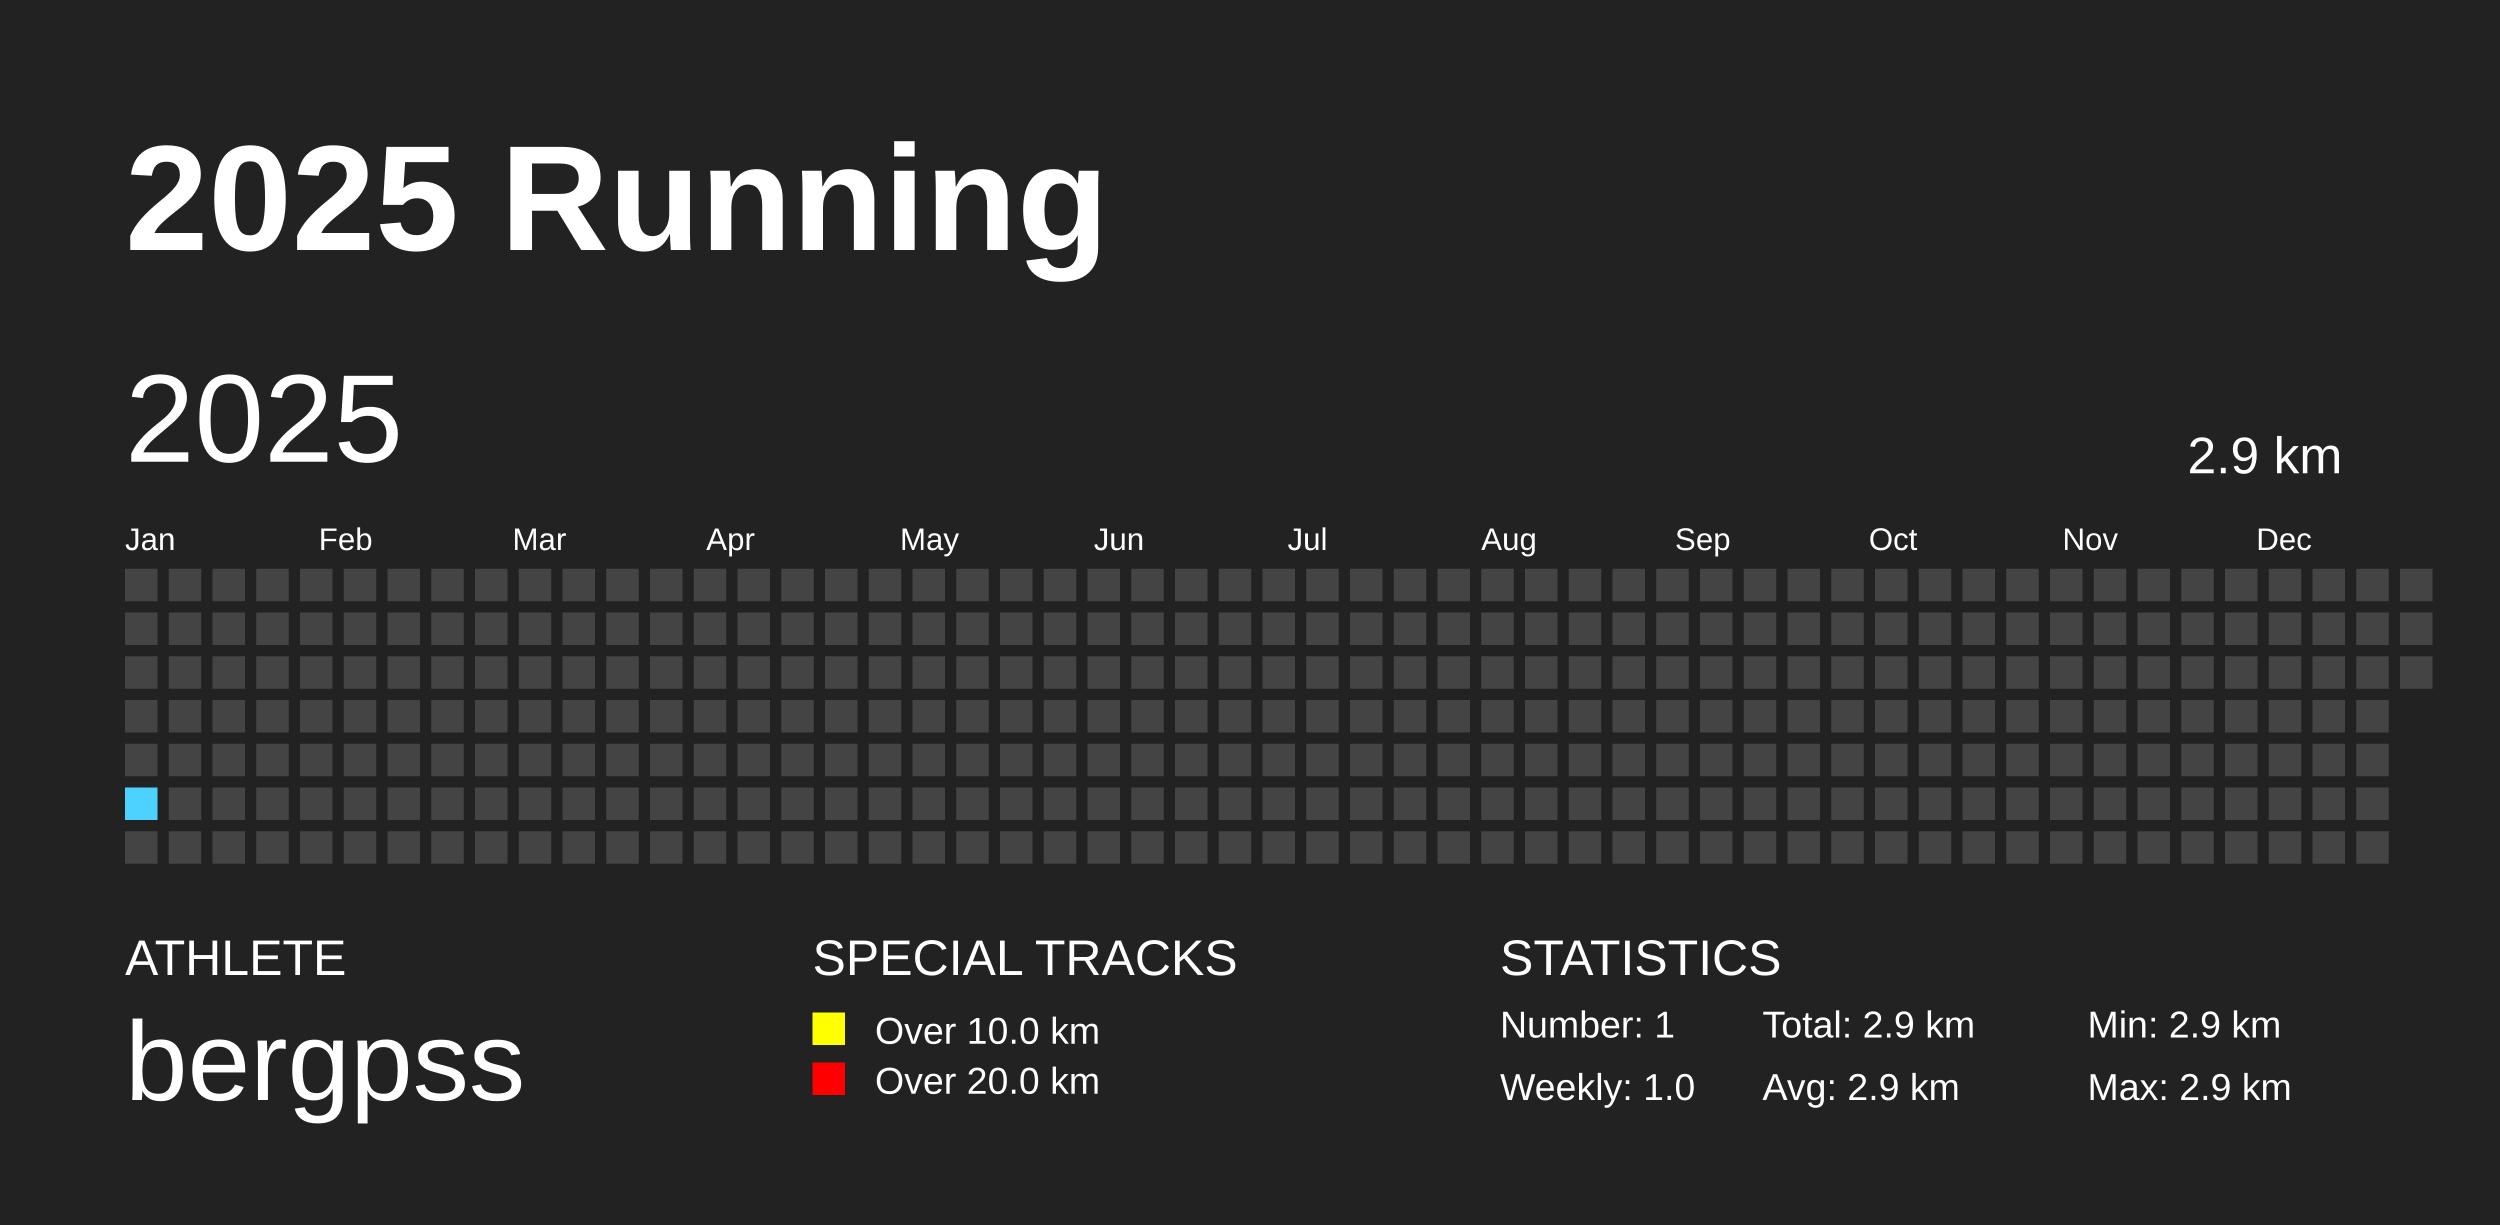
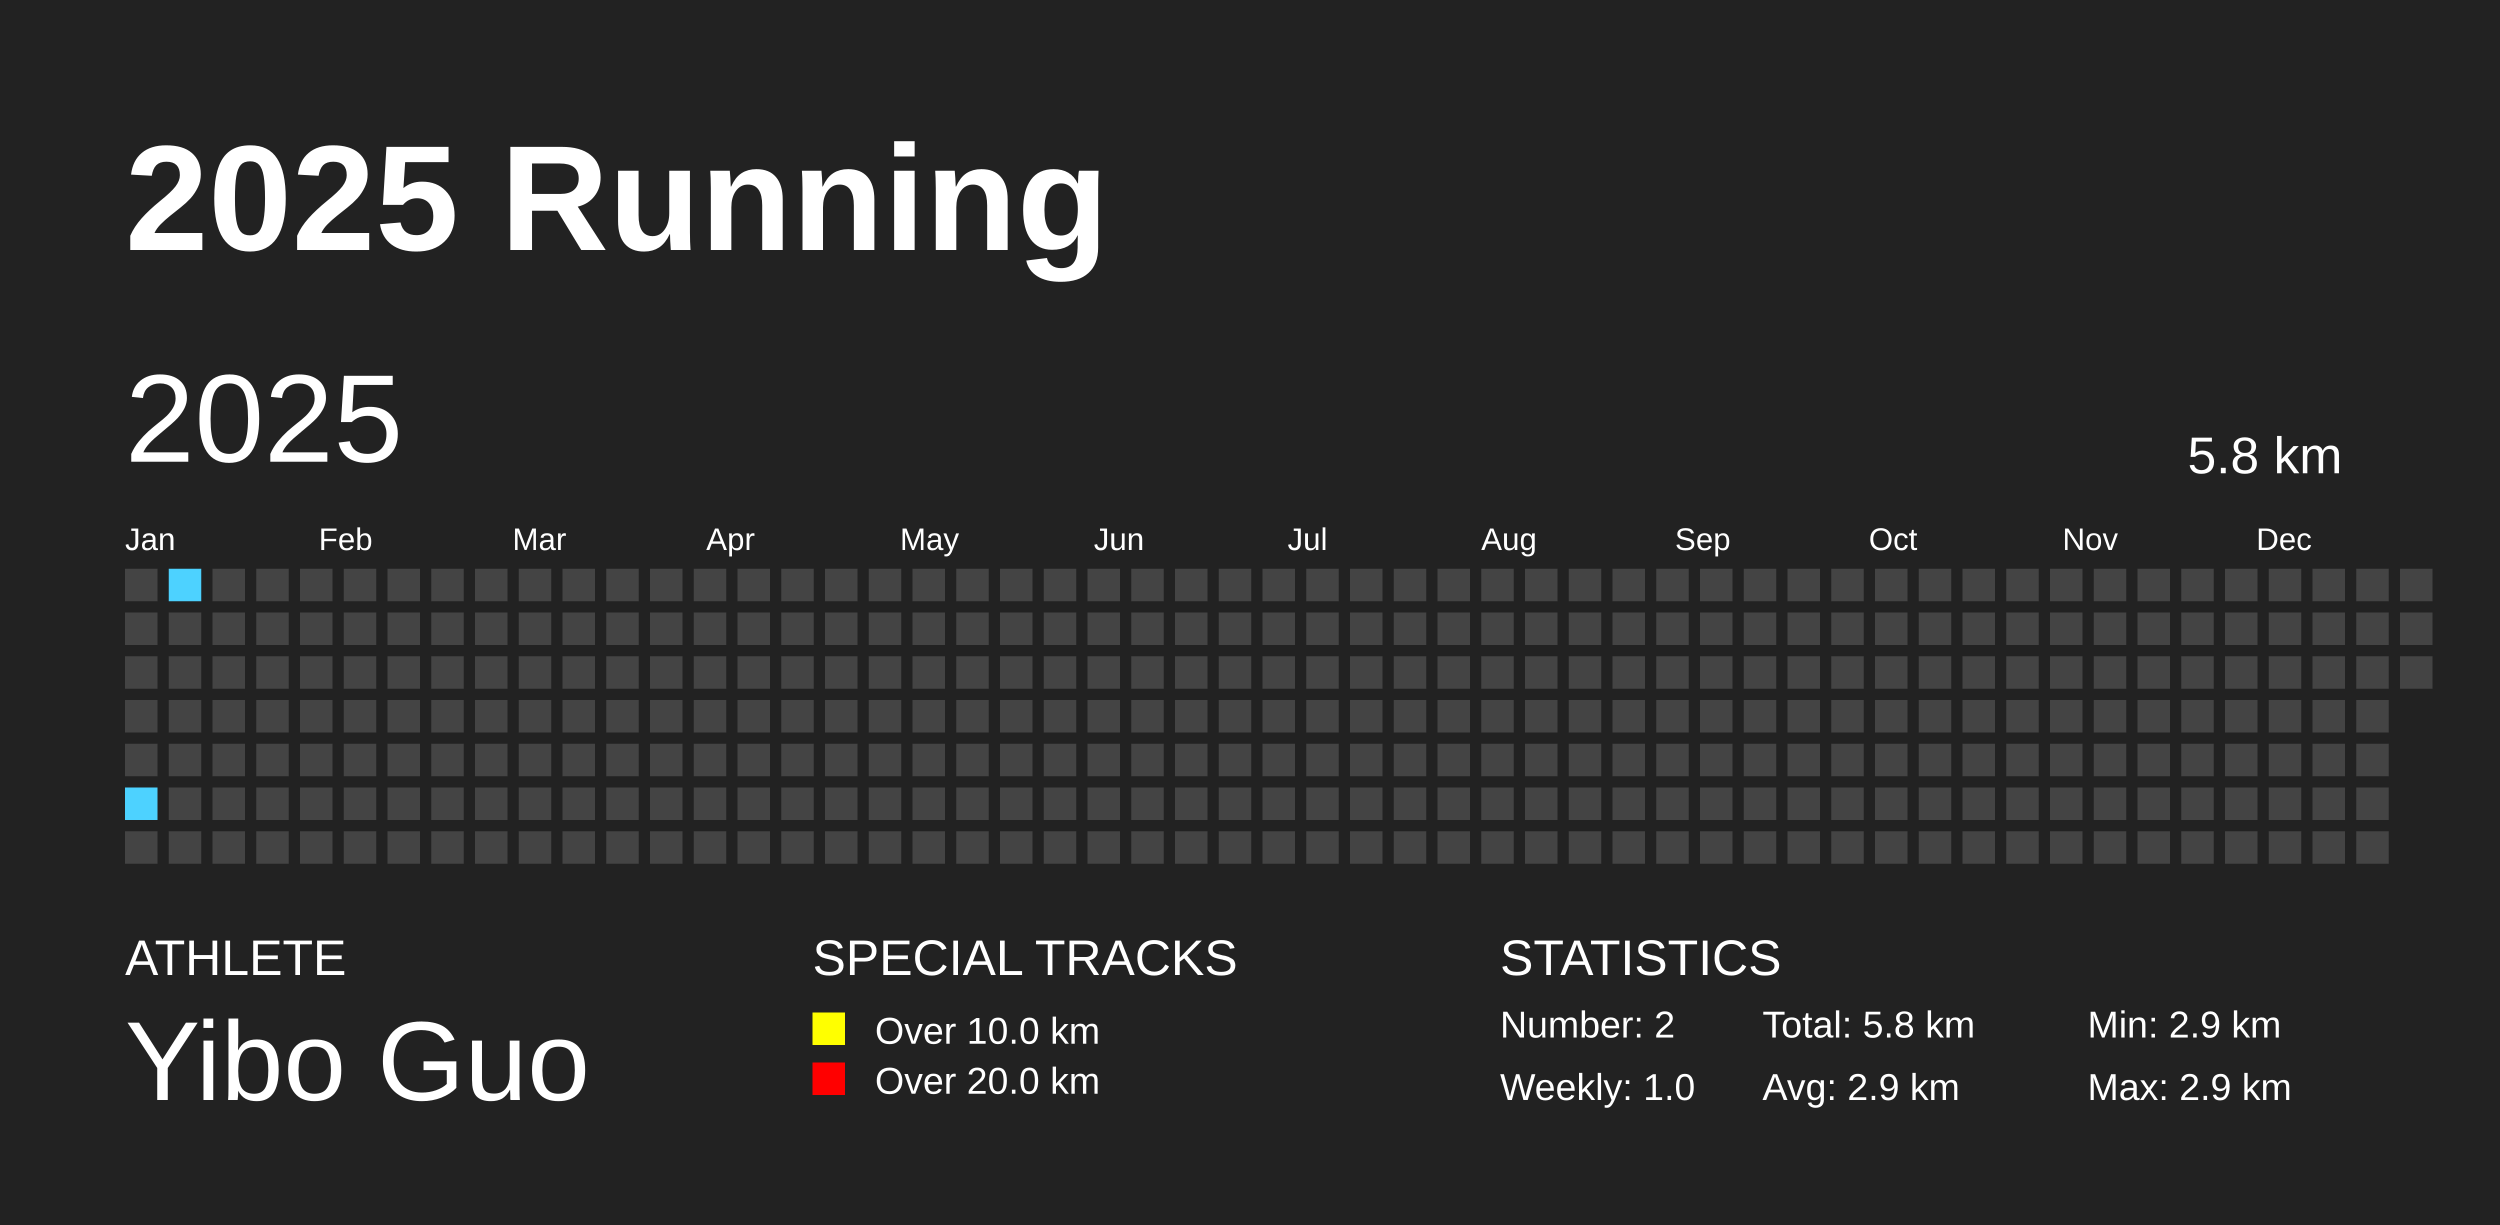
<svg xmlns="http://www.w3.org/2000/svg" baseProfile="full" height="98mm" version="1.1" viewBox="0,0,200,98" width="200mm">
  <defs />
  <rect fill="#222222" height="98" width="200" x="0" y="0" />
  <text fill="#FFFFFF" style="font-size:12px; font-family:Arial; font-weight:bold;" x="10" y="20">2025 Running</text>
  <text fill="#FFFFFF" style="font-size:4px; font-family:Arial" x="10" y="78">ATHLETE</text>
-   <text fill="#FFFFFF" style="font-size:9px; font-family:Arial" x="10" y="88">bergpss</text>
+   <text fill="#FFFFFF" style="font-size:9px; font-family:Arial" x="10" y="88">Yibo Guo</text>
  <text fill="#FFFFFF" style="font-size:4px; font-family:Arial" x="65" y="78">SPECIAL TRACKS</text>
  <rect fill="yellow" height="2.6" width="2.6" x="65" y="81" />
  <text fill="#FFFFFF" style="font-size:3px; font-family:Arial" x="70" y="83.5">Over 10.0 km</text>
  <rect fill="red" height="2.6" width="2.6" x="65" y="85" />
  <text fill="#FFFFFF" style="font-size:3px; font-family:Arial" x="70" y="87.5">Over 20.0 km</text>
  <text fill="#FFFFFF" style="font-size:4px; font-family:Arial" x="120" y="78">STATISTICS</text>
-   <text fill="#FFFFFF" style="font-size:3px; font-family:Arial" x="120" y="83">Number: 1</text>
+   <text fill="#FFFFFF" style="font-size:3px; font-family:Arial" x="120" y="83">Number: 2</text>
  <text fill="#FFFFFF" style="font-size:3px; font-family:Arial" x="120" y="88">Weekly: 1.0</text>
-   <text fill="#FFFFFF" style="font-size:3px; font-family:Arial" x="141" y="83">Total: 2.9 km</text>
+   <text fill="#FFFFFF" style="font-size:3px; font-family:Arial" x="141" y="83">Total: 5.8 km</text>
  <text fill="#FFFFFF" style="font-size:3px; font-family:Arial" x="141" y="88">Avg: 2.9 km</text>
  <text fill="#FFFFFF" style="font-size:3px; font-family:Arial" x="167" y="83">Min: 2.9 km</text>
  <text fill="#FFFFFF" style="font-size:3px; font-family:Arial" x="167" y="88">Max: 2.9 km</text>
  <text dominant-baseline="hanging" fill="#FFFFFF" style="font-size:10.0px; font-family:Arial;" x="10" y="30">2025</text>
-   <text dominant-baseline="hanging" fill="#FFFFFF" style="font-size:4.125px; font-family:Arial;" x="175" y="35">2.9 km</text>
+   <text dominant-baseline="hanging" fill="#FFFFFF" style="font-size:4.125px; font-family:Arial;" x="175" y="35">5.8 km</text>
  <text fill="#FFFFFF" style="font-size:2.5px; font-family:Arial" x="10.0" y="44">Jan</text>
  <text fill="#FFFFFF" style="font-size:2.5px; font-family:Arial" x="25.5" y="44">Feb</text>
  <text fill="#FFFFFF" style="font-size:2.5px; font-family:Arial" x="41.0" y="44">Mar</text>
  <text fill="#FFFFFF" style="font-size:2.5px; font-family:Arial" x="56.5" y="44">Apr</text>
  <text fill="#FFFFFF" style="font-size:2.5px; font-family:Arial" x="72.0" y="44">May</text>
  <text fill="#FFFFFF" style="font-size:2.5px; font-family:Arial" x="87.5" y="44">Jun</text>
  <text fill="#FFFFFF" style="font-size:2.5px; font-family:Arial" x="103.0" y="44">Jul</text>
  <text fill="#FFFFFF" style="font-size:2.5px; font-family:Arial" x="118.5" y="44">Aug</text>
  <text fill="#FFFFFF" style="font-size:2.5px; font-family:Arial" x="134.0" y="44">Sep</text>
  <text fill="#FFFFFF" style="font-size:2.5px; font-family:Arial" x="149.5" y="44">Oct</text>
  <text fill="#FFFFFF" style="font-size:2.5px; font-family:Arial" x="165.0" y="44">Nov</text>
  <text fill="#FFFFFF" style="font-size:2.5px; font-family:Arial" x="180.5" y="44">Dec</text>
  <rect fill="#444444" height="2.6" width="2.6" x="10.0" y="45.5" />
  <rect fill="#444444" height="2.6" width="2.6" x="10.0" y="49.0" />
  <rect fill="#444444" height="2.6" width="2.6" x="10.0" y="52.5" />
  <rect fill="#444444" height="2.6" width="2.6" x="10.0" y="56.0" />
  <rect fill="#444444" height="2.6" width="2.6" x="10.0" y="59.5" />
  <rect fill="#4DD2FF" height="2.6" width="2.6" x="10.0" y="63.0" />
  <rect fill="#444444" height="2.6" width="2.6" x="10.0" y="66.5" />
-   <rect fill="#444444" height="2.6" width="2.6" x="13.5" y="45.5" />
+   <rect fill="#4DD2FF" height="2.6" width="2.6" x="13.5" y="45.5" />
  <rect fill="#444444" height="2.6" width="2.6" x="13.5" y="49.0" />
  <rect fill="#444444" height="2.6" width="2.6" x="13.5" y="52.5" />
  <rect fill="#444444" height="2.6" width="2.6" x="13.5" y="56.0" />
  <rect fill="#444444" height="2.6" width="2.6" x="13.5" y="59.5" />
  <rect fill="#444444" height="2.6" width="2.6" x="13.5" y="63.0" />
  <rect fill="#444444" height="2.6" width="2.6" x="13.5" y="66.5" />
  <rect fill="#444444" height="2.6" width="2.6" x="17.0" y="45.5" />
  <rect fill="#444444" height="2.6" width="2.6" x="17.0" y="49.0" />
  <rect fill="#444444" height="2.6" width="2.6" x="17.0" y="52.5" />
  <rect fill="#444444" height="2.6" width="2.6" x="17.0" y="56.0" />
  <rect fill="#444444" height="2.6" width="2.6" x="17.0" y="59.5" />
  <rect fill="#444444" height="2.6" width="2.6" x="17.0" y="63.0" />
  <rect fill="#444444" height="2.6" width="2.6" x="17.0" y="66.5" />
  <rect fill="#444444" height="2.6" width="2.6" x="20.5" y="45.5" />
  <rect fill="#444444" height="2.6" width="2.6" x="20.5" y="49.0" />
  <rect fill="#444444" height="2.6" width="2.6" x="20.5" y="52.5" />
  <rect fill="#444444" height="2.6" width="2.6" x="20.5" y="56.0" />
  <rect fill="#444444" height="2.6" width="2.6" x="20.5" y="59.5" />
  <rect fill="#444444" height="2.6" width="2.6" x="20.5" y="63.0" />
  <rect fill="#444444" height="2.6" width="2.6" x="20.5" y="66.5" />
  <rect fill="#444444" height="2.6" width="2.6" x="24.0" y="45.5" />
  <rect fill="#444444" height="2.6" width="2.6" x="24.0" y="49.0" />
  <rect fill="#444444" height="2.6" width="2.6" x="24.0" y="52.5" />
  <rect fill="#444444" height="2.6" width="2.6" x="24.0" y="56.0" />
  <rect fill="#444444" height="2.6" width="2.6" x="24.0" y="59.5" />
  <rect fill="#444444" height="2.6" width="2.6" x="24.0" y="63.0" />
  <rect fill="#444444" height="2.6" width="2.6" x="24.0" y="66.5" />
  <rect fill="#444444" height="2.6" width="2.6" x="27.5" y="45.5" />
  <rect fill="#444444" height="2.6" width="2.6" x="27.5" y="49.0" />
  <rect fill="#444444" height="2.6" width="2.6" x="27.5" y="52.5" />
  <rect fill="#444444" height="2.6" width="2.6" x="27.5" y="56.0" />
  <rect fill="#444444" height="2.6" width="2.6" x="27.5" y="59.5" />
  <rect fill="#444444" height="2.6" width="2.6" x="27.5" y="63.0" />
  <rect fill="#444444" height="2.6" width="2.6" x="27.5" y="66.5" />
  <rect fill="#444444" height="2.6" width="2.6" x="31.0" y="45.5" />
  <rect fill="#444444" height="2.6" width="2.6" x="31.0" y="49.0" />
  <rect fill="#444444" height="2.6" width="2.6" x="31.0" y="52.5" />
  <rect fill="#444444" height="2.6" width="2.6" x="31.0" y="56.0" />
  <rect fill="#444444" height="2.6" width="2.6" x="31.0" y="59.5" />
  <rect fill="#444444" height="2.6" width="2.6" x="31.0" y="63.0" />
  <rect fill="#444444" height="2.6" width="2.6" x="31.0" y="66.5" />
  <rect fill="#444444" height="2.6" width="2.6" x="34.5" y="45.5" />
  <rect fill="#444444" height="2.6" width="2.6" x="34.5" y="49.0" />
  <rect fill="#444444" height="2.6" width="2.6" x="34.5" y="52.5" />
  <rect fill="#444444" height="2.6" width="2.6" x="34.5" y="56.0" />
  <rect fill="#444444" height="2.6" width="2.6" x="34.5" y="59.5" />
  <rect fill="#444444" height="2.6" width="2.6" x="34.5" y="63.0" />
  <rect fill="#444444" height="2.6" width="2.6" x="34.5" y="66.5" />
  <rect fill="#444444" height="2.6" width="2.6" x="38.0" y="45.5" />
  <rect fill="#444444" height="2.6" width="2.6" x="38.0" y="49.0" />
  <rect fill="#444444" height="2.6" width="2.6" x="38.0" y="52.5" />
  <rect fill="#444444" height="2.6" width="2.6" x="38.0" y="56.0" />
  <rect fill="#444444" height="2.6" width="2.6" x="38.0" y="59.5" />
  <rect fill="#444444" height="2.6" width="2.6" x="38.0" y="63.0" />
  <rect fill="#444444" height="2.6" width="2.6" x="38.0" y="66.5" />
  <rect fill="#444444" height="2.6" width="2.6" x="41.5" y="45.5" />
  <rect fill="#444444" height="2.6" width="2.6" x="41.5" y="49.0" />
  <rect fill="#444444" height="2.6" width="2.6" x="41.5" y="52.5" />
  <rect fill="#444444" height="2.6" width="2.6" x="41.5" y="56.0" />
  <rect fill="#444444" height="2.6" width="2.6" x="41.5" y="59.5" />
  <rect fill="#444444" height="2.6" width="2.6" x="41.5" y="63.0" />
  <rect fill="#444444" height="2.6" width="2.6" x="41.5" y="66.5" />
  <rect fill="#444444" height="2.6" width="2.6" x="45.0" y="45.5" />
  <rect fill="#444444" height="2.6" width="2.6" x="45.0" y="49.0" />
  <rect fill="#444444" height="2.6" width="2.6" x="45.0" y="52.5" />
  <rect fill="#444444" height="2.6" width="2.6" x="45.0" y="56.0" />
  <rect fill="#444444" height="2.6" width="2.6" x="45.0" y="59.5" />
  <rect fill="#444444" height="2.6" width="2.6" x="45.0" y="63.0" />
  <rect fill="#444444" height="2.6" width="2.6" x="45.0" y="66.5" />
  <rect fill="#444444" height="2.6" width="2.6" x="48.5" y="45.5" />
  <rect fill="#444444" height="2.6" width="2.6" x="48.5" y="49.0" />
  <rect fill="#444444" height="2.6" width="2.6" x="48.5" y="52.5" />
  <rect fill="#444444" height="2.6" width="2.6" x="48.5" y="56.0" />
  <rect fill="#444444" height="2.6" width="2.6" x="48.5" y="59.5" />
  <rect fill="#444444" height="2.6" width="2.6" x="48.5" y="63.0" />
  <rect fill="#444444" height="2.6" width="2.6" x="48.5" y="66.5" />
  <rect fill="#444444" height="2.6" width="2.6" x="52.0" y="45.5" />
  <rect fill="#444444" height="2.6" width="2.6" x="52.0" y="49.0" />
  <rect fill="#444444" height="2.6" width="2.6" x="52.0" y="52.5" />
  <rect fill="#444444" height="2.6" width="2.6" x="52.0" y="56.0" />
  <rect fill="#444444" height="2.6" width="2.6" x="52.0" y="59.5" />
  <rect fill="#444444" height="2.6" width="2.6" x="52.0" y="63.0" />
  <rect fill="#444444" height="2.6" width="2.6" x="52.0" y="66.5" />
  <rect fill="#444444" height="2.6" width="2.6" x="55.5" y="45.5" />
  <rect fill="#444444" height="2.6" width="2.6" x="55.5" y="49.0" />
  <rect fill="#444444" height="2.6" width="2.6" x="55.5" y="52.5" />
  <rect fill="#444444" height="2.6" width="2.6" x="55.5" y="56.0" />
  <rect fill="#444444" height="2.6" width="2.6" x="55.5" y="59.5" />
  <rect fill="#444444" height="2.6" width="2.6" x="55.5" y="63.0" />
  <rect fill="#444444" height="2.6" width="2.6" x="55.5" y="66.5" />
  <rect fill="#444444" height="2.6" width="2.6" x="59.0" y="45.5" />
  <rect fill="#444444" height="2.6" width="2.6" x="59.0" y="49.0" />
  <rect fill="#444444" height="2.6" width="2.6" x="59.0" y="52.5" />
  <rect fill="#444444" height="2.6" width="2.6" x="59.0" y="56.0" />
  <rect fill="#444444" height="2.6" width="2.6" x="59.0" y="59.5" />
  <rect fill="#444444" height="2.6" width="2.6" x="59.0" y="63.0" />
  <rect fill="#444444" height="2.6" width="2.6" x="59.0" y="66.5" />
  <rect fill="#444444" height="2.6" width="2.6" x="62.5" y="45.5" />
  <rect fill="#444444" height="2.6" width="2.6" x="62.5" y="49.0" />
  <rect fill="#444444" height="2.6" width="2.6" x="62.5" y="52.5" />
  <rect fill="#444444" height="2.6" width="2.6" x="62.5" y="56.0" />
  <rect fill="#444444" height="2.6" width="2.6" x="62.5" y="59.5" />
  <rect fill="#444444" height="2.6" width="2.6" x="62.5" y="63.0" />
  <rect fill="#444444" height="2.6" width="2.6" x="62.5" y="66.5" />
  <rect fill="#444444" height="2.6" width="2.6" x="66.0" y="45.5" />
  <rect fill="#444444" height="2.6" width="2.6" x="66.0" y="49.0" />
  <rect fill="#444444" height="2.6" width="2.6" x="66.0" y="52.5" />
  <rect fill="#444444" height="2.6" width="2.6" x="66.0" y="56.0" />
  <rect fill="#444444" height="2.6" width="2.6" x="66.0" y="59.5" />
  <rect fill="#444444" height="2.6" width="2.6" x="66.0" y="63.0" />
  <rect fill="#444444" height="2.6" width="2.6" x="66.0" y="66.5" />
  <rect fill="#444444" height="2.6" width="2.6" x="69.5" y="45.5" />
  <rect fill="#444444" height="2.6" width="2.6" x="69.5" y="49.0" />
  <rect fill="#444444" height="2.6" width="2.6" x="69.5" y="52.5" />
  <rect fill="#444444" height="2.6" width="2.6" x="69.5" y="56.0" />
  <rect fill="#444444" height="2.6" width="2.6" x="69.5" y="59.5" />
  <rect fill="#444444" height="2.6" width="2.6" x="69.5" y="63.0" />
  <rect fill="#444444" height="2.6" width="2.6" x="69.5" y="66.5" />
  <rect fill="#444444" height="2.6" width="2.6" x="73.0" y="45.5" />
  <rect fill="#444444" height="2.6" width="2.6" x="73.0" y="49.0" />
  <rect fill="#444444" height="2.6" width="2.6" x="73.0" y="52.5" />
  <rect fill="#444444" height="2.6" width="2.6" x="73.0" y="56.0" />
  <rect fill="#444444" height="2.6" width="2.6" x="73.0" y="59.5" />
  <rect fill="#444444" height="2.6" width="2.6" x="73.0" y="63.0" />
  <rect fill="#444444" height="2.6" width="2.6" x="73.0" y="66.5" />
  <rect fill="#444444" height="2.6" width="2.6" x="76.5" y="45.5" />
  <rect fill="#444444" height="2.6" width="2.6" x="76.5" y="49.0" />
  <rect fill="#444444" height="2.6" width="2.6" x="76.5" y="52.5" />
  <rect fill="#444444" height="2.6" width="2.6" x="76.5" y="56.0" />
  <rect fill="#444444" height="2.6" width="2.6" x="76.5" y="59.5" />
  <rect fill="#444444" height="2.6" width="2.6" x="76.5" y="63.0" />
  <rect fill="#444444" height="2.6" width="2.6" x="76.5" y="66.5" />
  <rect fill="#444444" height="2.6" width="2.6" x="80.0" y="45.5" />
  <rect fill="#444444" height="2.6" width="2.6" x="80.0" y="49.0" />
  <rect fill="#444444" height="2.6" width="2.6" x="80.0" y="52.5" />
  <rect fill="#444444" height="2.6" width="2.6" x="80.0" y="56.0" />
  <rect fill="#444444" height="2.6" width="2.6" x="80.0" y="59.5" />
  <rect fill="#444444" height="2.6" width="2.6" x="80.0" y="63.0" />
  <rect fill="#444444" height="2.6" width="2.6" x="80.0" y="66.5" />
  <rect fill="#444444" height="2.6" width="2.6" x="83.5" y="45.5" />
  <rect fill="#444444" height="2.6" width="2.6" x="83.5" y="49.0" />
  <rect fill="#444444" height="2.6" width="2.6" x="83.5" y="52.5" />
  <rect fill="#444444" height="2.6" width="2.6" x="83.5" y="56.0" />
  <rect fill="#444444" height="2.6" width="2.6" x="83.5" y="59.5" />
  <rect fill="#444444" height="2.6" width="2.6" x="83.5" y="63.0" />
  <rect fill="#444444" height="2.6" width="2.6" x="83.5" y="66.5" />
  <rect fill="#444444" height="2.6" width="2.6" x="87.0" y="45.5" />
  <rect fill="#444444" height="2.6" width="2.6" x="87.0" y="49.0" />
  <rect fill="#444444" height="2.6" width="2.6" x="87.0" y="52.5" />
  <rect fill="#444444" height="2.6" width="2.6" x="87.0" y="56.0" />
  <rect fill="#444444" height="2.6" width="2.6" x="87.0" y="59.5" />
  <rect fill="#444444" height="2.6" width="2.6" x="87.0" y="63.0" />
  <rect fill="#444444" height="2.6" width="2.6" x="87.0" y="66.5" />
  <rect fill="#444444" height="2.6" width="2.6" x="90.5" y="45.5" />
  <rect fill="#444444" height="2.6" width="2.6" x="90.5" y="49.0" />
  <rect fill="#444444" height="2.6" width="2.6" x="90.5" y="52.5" />
  <rect fill="#444444" height="2.6" width="2.6" x="90.5" y="56.0" />
  <rect fill="#444444" height="2.6" width="2.6" x="90.5" y="59.5" />
  <rect fill="#444444" height="2.6" width="2.6" x="90.5" y="63.0" />
  <rect fill="#444444" height="2.6" width="2.6" x="90.5" y="66.5" />
  <rect fill="#444444" height="2.6" width="2.6" x="94.0" y="45.5" />
  <rect fill="#444444" height="2.6" width="2.6" x="94.0" y="49.0" />
  <rect fill="#444444" height="2.6" width="2.6" x="94.0" y="52.5" />
  <rect fill="#444444" height="2.6" width="2.6" x="94.0" y="56.0" />
  <rect fill="#444444" height="2.6" width="2.6" x="94.0" y="59.5" />
  <rect fill="#444444" height="2.6" width="2.6" x="94.0" y="63.0" />
  <rect fill="#444444" height="2.6" width="2.6" x="94.0" y="66.5" />
  <rect fill="#444444" height="2.6" width="2.6" x="97.5" y="45.5" />
  <rect fill="#444444" height="2.6" width="2.6" x="97.5" y="49.0" />
  <rect fill="#444444" height="2.6" width="2.6" x="97.5" y="52.5" />
  <rect fill="#444444" height="2.6" width="2.6" x="97.5" y="56.0" />
  <rect fill="#444444" height="2.6" width="2.6" x="97.5" y="59.5" />
  <rect fill="#444444" height="2.6" width="2.6" x="97.5" y="63.0" />
  <rect fill="#444444" height="2.6" width="2.6" x="97.5" y="66.5" />
  <rect fill="#444444" height="2.6" width="2.6" x="101.0" y="45.5" />
  <rect fill="#444444" height="2.6" width="2.6" x="101.0" y="49.0" />
  <rect fill="#444444" height="2.6" width="2.6" x="101.0" y="52.5" />
  <rect fill="#444444" height="2.6" width="2.6" x="101.0" y="56.0" />
  <rect fill="#444444" height="2.6" width="2.6" x="101.0" y="59.5" />
  <rect fill="#444444" height="2.6" width="2.6" x="101.0" y="63.0" />
  <rect fill="#444444" height="2.6" width="2.6" x="101.0" y="66.5" />
  <rect fill="#444444" height="2.6" width="2.6" x="104.5" y="45.5" />
  <rect fill="#444444" height="2.6" width="2.6" x="104.5" y="49.0" />
  <rect fill="#444444" height="2.6" width="2.6" x="104.5" y="52.5" />
  <rect fill="#444444" height="2.6" width="2.6" x="104.5" y="56.0" />
  <rect fill="#444444" height="2.6" width="2.6" x="104.5" y="59.5" />
  <rect fill="#444444" height="2.6" width="2.6" x="104.5" y="63.0" />
  <rect fill="#444444" height="2.6" width="2.6" x="104.5" y="66.5" />
  <rect fill="#444444" height="2.6" width="2.6" x="108.0" y="45.5" />
  <rect fill="#444444" height="2.6" width="2.6" x="108.0" y="49.0" />
  <rect fill="#444444" height="2.6" width="2.6" x="108.0" y="52.5" />
  <rect fill="#444444" height="2.6" width="2.6" x="108.0" y="56.0" />
  <rect fill="#444444" height="2.6" width="2.6" x="108.0" y="59.5" />
  <rect fill="#444444" height="2.6" width="2.6" x="108.0" y="63.0" />
  <rect fill="#444444" height="2.6" width="2.6" x="108.0" y="66.5" />
  <rect fill="#444444" height="2.6" width="2.6" x="111.5" y="45.5" />
  <rect fill="#444444" height="2.6" width="2.6" x="111.5" y="49.0" />
  <rect fill="#444444" height="2.6" width="2.6" x="111.5" y="52.5" />
  <rect fill="#444444" height="2.6" width="2.6" x="111.5" y="56.0" />
  <rect fill="#444444" height="2.6" width="2.6" x="111.5" y="59.5" />
  <rect fill="#444444" height="2.6" width="2.6" x="111.5" y="63.0" />
  <rect fill="#444444" height="2.6" width="2.6" x="111.5" y="66.5" />
  <rect fill="#444444" height="2.6" width="2.6" x="115.0" y="45.5" />
  <rect fill="#444444" height="2.6" width="2.6" x="115.0" y="49.0" />
  <rect fill="#444444" height="2.6" width="2.6" x="115.0" y="52.5" />
  <rect fill="#444444" height="2.6" width="2.6" x="115.0" y="56.0" />
  <rect fill="#444444" height="2.6" width="2.6" x="115.0" y="59.5" />
  <rect fill="#444444" height="2.6" width="2.6" x="115.0" y="63.0" />
  <rect fill="#444444" height="2.6" width="2.6" x="115.0" y="66.5" />
  <rect fill="#444444" height="2.6" width="2.6" x="118.5" y="45.5" />
  <rect fill="#444444" height="2.6" width="2.6" x="118.5" y="49.0" />
  <rect fill="#444444" height="2.6" width="2.6" x="118.5" y="52.5" />
  <rect fill="#444444" height="2.6" width="2.6" x="118.5" y="56.0" />
  <rect fill="#444444" height="2.6" width="2.6" x="118.5" y="59.5" />
  <rect fill="#444444" height="2.6" width="2.6" x="118.5" y="63.0" />
  <rect fill="#444444" height="2.6" width="2.6" x="118.5" y="66.5" />
  <rect fill="#444444" height="2.6" width="2.6" x="122.0" y="45.5" />
  <rect fill="#444444" height="2.6" width="2.6" x="122.0" y="49.0" />
  <rect fill="#444444" height="2.6" width="2.6" x="122.0" y="52.5" />
  <rect fill="#444444" height="2.6" width="2.6" x="122.0" y="56.0" />
  <rect fill="#444444" height="2.6" width="2.6" x="122.0" y="59.5" />
  <rect fill="#444444" height="2.6" width="2.6" x="122.0" y="63.0" />
  <rect fill="#444444" height="2.6" width="2.6" x="122.0" y="66.5" />
  <rect fill="#444444" height="2.6" width="2.6" x="125.5" y="45.5" />
  <rect fill="#444444" height="2.6" width="2.6" x="125.5" y="49.0" />
  <rect fill="#444444" height="2.6" width="2.6" x="125.5" y="52.5" />
  <rect fill="#444444" height="2.6" width="2.6" x="125.5" y="56.0" />
  <rect fill="#444444" height="2.6" width="2.6" x="125.5" y="59.5" />
  <rect fill="#444444" height="2.6" width="2.6" x="125.5" y="63.0" />
  <rect fill="#444444" height="2.6" width="2.6" x="125.5" y="66.5" />
  <rect fill="#444444" height="2.6" width="2.6" x="129.0" y="45.5" />
  <rect fill="#444444" height="2.6" width="2.6" x="129.0" y="49.0" />
  <rect fill="#444444" height="2.6" width="2.6" x="129.0" y="52.5" />
  <rect fill="#444444" height="2.6" width="2.6" x="129.0" y="56.0" />
  <rect fill="#444444" height="2.6" width="2.6" x="129.0" y="59.5" />
  <rect fill="#444444" height="2.6" width="2.6" x="129.0" y="63.0" />
  <rect fill="#444444" height="2.6" width="2.6" x="129.0" y="66.5" />
  <rect fill="#444444" height="2.6" width="2.6" x="132.5" y="45.5" />
  <rect fill="#444444" height="2.6" width="2.6" x="132.5" y="49.0" />
  <rect fill="#444444" height="2.6" width="2.6" x="132.5" y="52.5" />
  <rect fill="#444444" height="2.6" width="2.6" x="132.5" y="56.0" />
  <rect fill="#444444" height="2.6" width="2.6" x="132.5" y="59.5" />
  <rect fill="#444444" height="2.6" width="2.6" x="132.5" y="63.0" />
  <rect fill="#444444" height="2.6" width="2.6" x="132.5" y="66.5" />
  <rect fill="#444444" height="2.6" width="2.6" x="136.0" y="45.5" />
  <rect fill="#444444" height="2.6" width="2.6" x="136.0" y="49.0" />
  <rect fill="#444444" height="2.6" width="2.6" x="136.0" y="52.5" />
  <rect fill="#444444" height="2.6" width="2.6" x="136.0" y="56.0" />
  <rect fill="#444444" height="2.6" width="2.6" x="136.0" y="59.5" />
  <rect fill="#444444" height="2.6" width="2.6" x="136.0" y="63.0" />
  <rect fill="#444444" height="2.6" width="2.6" x="136.0" y="66.5" />
  <rect fill="#444444" height="2.6" width="2.6" x="139.5" y="45.5" />
  <rect fill="#444444" height="2.6" width="2.6" x="139.5" y="49.0" />
  <rect fill="#444444" height="2.6" width="2.6" x="139.5" y="52.5" />
  <rect fill="#444444" height="2.6" width="2.6" x="139.5" y="56.0" />
  <rect fill="#444444" height="2.6" width="2.6" x="139.5" y="59.5" />
  <rect fill="#444444" height="2.6" width="2.6" x="139.5" y="63.0" />
  <rect fill="#444444" height="2.6" width="2.6" x="139.5" y="66.5" />
  <rect fill="#444444" height="2.6" width="2.6" x="143.0" y="45.5" />
  <rect fill="#444444" height="2.6" width="2.6" x="143.0" y="49.0" />
  <rect fill="#444444" height="2.6" width="2.6" x="143.0" y="52.5" />
  <rect fill="#444444" height="2.6" width="2.6" x="143.0" y="56.0" />
  <rect fill="#444444" height="2.6" width="2.6" x="143.0" y="59.5" />
  <rect fill="#444444" height="2.6" width="2.6" x="143.0" y="63.0" />
  <rect fill="#444444" height="2.6" width="2.6" x="143.0" y="66.5" />
  <rect fill="#444444" height="2.6" width="2.6" x="146.5" y="45.5" />
  <rect fill="#444444" height="2.6" width="2.6" x="146.5" y="49.0" />
  <rect fill="#444444" height="2.6" width="2.6" x="146.5" y="52.5" />
  <rect fill="#444444" height="2.6" width="2.6" x="146.5" y="56.0" />
  <rect fill="#444444" height="2.6" width="2.6" x="146.5" y="59.5" />
  <rect fill="#444444" height="2.6" width="2.6" x="146.5" y="63.0" />
  <rect fill="#444444" height="2.6" width="2.6" x="146.5" y="66.5" />
  <rect fill="#444444" height="2.6" width="2.6" x="150.0" y="45.5" />
  <rect fill="#444444" height="2.6" width="2.6" x="150.0" y="49.0" />
  <rect fill="#444444" height="2.6" width="2.6" x="150.0" y="52.5" />
  <rect fill="#444444" height="2.6" width="2.6" x="150.0" y="56.0" />
  <rect fill="#444444" height="2.6" width="2.6" x="150.0" y="59.5" />
  <rect fill="#444444" height="2.6" width="2.6" x="150.0" y="63.0" />
  <rect fill="#444444" height="2.6" width="2.6" x="150.0" y="66.5" />
  <rect fill="#444444" height="2.6" width="2.6" x="153.5" y="45.5" />
  <rect fill="#444444" height="2.6" width="2.6" x="153.5" y="49.0" />
  <rect fill="#444444" height="2.6" width="2.6" x="153.5" y="52.5" />
  <rect fill="#444444" height="2.6" width="2.6" x="153.5" y="56.0" />
  <rect fill="#444444" height="2.6" width="2.6" x="153.5" y="59.5" />
  <rect fill="#444444" height="2.6" width="2.6" x="153.5" y="63.0" />
  <rect fill="#444444" height="2.6" width="2.6" x="153.5" y="66.5" />
  <rect fill="#444444" height="2.6" width="2.6" x="157.0" y="45.5" />
  <rect fill="#444444" height="2.6" width="2.6" x="157.0" y="49.0" />
  <rect fill="#444444" height="2.6" width="2.6" x="157.0" y="52.5" />
  <rect fill="#444444" height="2.6" width="2.6" x="157.0" y="56.0" />
  <rect fill="#444444" height="2.6" width="2.6" x="157.0" y="59.5" />
  <rect fill="#444444" height="2.6" width="2.6" x="157.0" y="63.0" />
  <rect fill="#444444" height="2.6" width="2.6" x="157.0" y="66.5" />
  <rect fill="#444444" height="2.6" width="2.6" x="160.5" y="45.5" />
  <rect fill="#444444" height="2.6" width="2.6" x="160.5" y="49.0" />
  <rect fill="#444444" height="2.6" width="2.6" x="160.5" y="52.5" />
  <rect fill="#444444" height="2.6" width="2.6" x="160.5" y="56.0" />
  <rect fill="#444444" height="2.6" width="2.6" x="160.5" y="59.5" />
  <rect fill="#444444" height="2.6" width="2.6" x="160.5" y="63.0" />
  <rect fill="#444444" height="2.6" width="2.6" x="160.5" y="66.5" />
  <rect fill="#444444" height="2.6" width="2.6" x="164.0" y="45.5" />
  <rect fill="#444444" height="2.6" width="2.6" x="164.0" y="49.0" />
  <rect fill="#444444" height="2.6" width="2.6" x="164.0" y="52.5" />
  <rect fill="#444444" height="2.6" width="2.6" x="164.0" y="56.0" />
  <rect fill="#444444" height="2.6" width="2.6" x="164.0" y="59.5" />
  <rect fill="#444444" height="2.6" width="2.6" x="164.0" y="63.0" />
  <rect fill="#444444" height="2.6" width="2.6" x="164.0" y="66.5" />
  <rect fill="#444444" height="2.6" width="2.6" x="167.5" y="45.5" />
  <rect fill="#444444" height="2.6" width="2.6" x="167.5" y="49.0" />
  <rect fill="#444444" height="2.6" width="2.6" x="167.5" y="52.5" />
  <rect fill="#444444" height="2.6" width="2.6" x="167.5" y="56.0" />
  <rect fill="#444444" height="2.6" width="2.6" x="167.5" y="59.5" />
  <rect fill="#444444" height="2.6" width="2.6" x="167.5" y="63.0" />
  <rect fill="#444444" height="2.6" width="2.6" x="167.5" y="66.5" />
  <rect fill="#444444" height="2.6" width="2.6" x="171.0" y="45.5" />
  <rect fill="#444444" height="2.6" width="2.6" x="171.0" y="49.0" />
  <rect fill="#444444" height="2.6" width="2.6" x="171.0" y="52.5" />
  <rect fill="#444444" height="2.6" width="2.6" x="171.0" y="56.0" />
  <rect fill="#444444" height="2.6" width="2.6" x="171.0" y="59.5" />
  <rect fill="#444444" height="2.6" width="2.6" x="171.0" y="63.0" />
  <rect fill="#444444" height="2.6" width="2.6" x="171.0" y="66.5" />
  <rect fill="#444444" height="2.6" width="2.6" x="174.5" y="45.5" />
  <rect fill="#444444" height="2.6" width="2.6" x="174.5" y="49.0" />
  <rect fill="#444444" height="2.6" width="2.6" x="174.5" y="52.5" />
  <rect fill="#444444" height="2.6" width="2.6" x="174.5" y="56.0" />
  <rect fill="#444444" height="2.6" width="2.6" x="174.5" y="59.5" />
  <rect fill="#444444" height="2.6" width="2.6" x="174.5" y="63.0" />
  <rect fill="#444444" height="2.6" width="2.6" x="174.5" y="66.5" />
  <rect fill="#444444" height="2.6" width="2.6" x="178.0" y="45.5" />
  <rect fill="#444444" height="2.6" width="2.6" x="178.0" y="49.0" />
  <rect fill="#444444" height="2.6" width="2.6" x="178.0" y="52.5" />
  <rect fill="#444444" height="2.6" width="2.6" x="178.0" y="56.0" />
  <rect fill="#444444" height="2.6" width="2.6" x="178.0" y="59.5" />
  <rect fill="#444444" height="2.6" width="2.6" x="178.0" y="63.0" />
  <rect fill="#444444" height="2.6" width="2.6" x="178.0" y="66.5" />
  <rect fill="#444444" height="2.6" width="2.6" x="181.5" y="45.5" />
  <rect fill="#444444" height="2.6" width="2.6" x="181.5" y="49.0" />
  <rect fill="#444444" height="2.6" width="2.6" x="181.5" y="52.5" />
  <rect fill="#444444" height="2.6" width="2.6" x="181.5" y="56.0" />
  <rect fill="#444444" height="2.6" width="2.6" x="181.5" y="59.5" />
  <rect fill="#444444" height="2.6" width="2.6" x="181.5" y="63.0" />
  <rect fill="#444444" height="2.6" width="2.6" x="181.5" y="66.5" />
  <rect fill="#444444" height="2.6" width="2.6" x="185.0" y="45.5" />
  <rect fill="#444444" height="2.6" width="2.6" x="185.0" y="49.0" />
  <rect fill="#444444" height="2.6" width="2.6" x="185.0" y="52.5" />
  <rect fill="#444444" height="2.6" width="2.6" x="185.0" y="56.0" />
  <rect fill="#444444" height="2.6" width="2.6" x="185.0" y="59.5" />
  <rect fill="#444444" height="2.6" width="2.6" x="185.0" y="63.0" />
  <rect fill="#444444" height="2.6" width="2.6" x="185.0" y="66.5" />
  <rect fill="#444444" height="2.6" width="2.6" x="188.5" y="45.5" />
  <rect fill="#444444" height="2.6" width="2.6" x="188.5" y="49.0" />
  <rect fill="#444444" height="2.6" width="2.6" x="188.5" y="52.5" />
  <rect fill="#444444" height="2.6" width="2.6" x="188.5" y="56.0" />
  <rect fill="#444444" height="2.6" width="2.6" x="188.5" y="59.5" />
  <rect fill="#444444" height="2.6" width="2.6" x="188.5" y="63.0" />
  <rect fill="#444444" height="2.6" width="2.6" x="188.5" y="66.5" />
  <rect fill="#444444" height="2.6" width="2.6" x="192.0" y="45.5" />
  <rect fill="#444444" height="2.6" width="2.6" x="192.0" y="49.0" />
  <rect fill="#444444" height="2.6" width="2.6" x="192.0" y="52.5" />
</svg>
